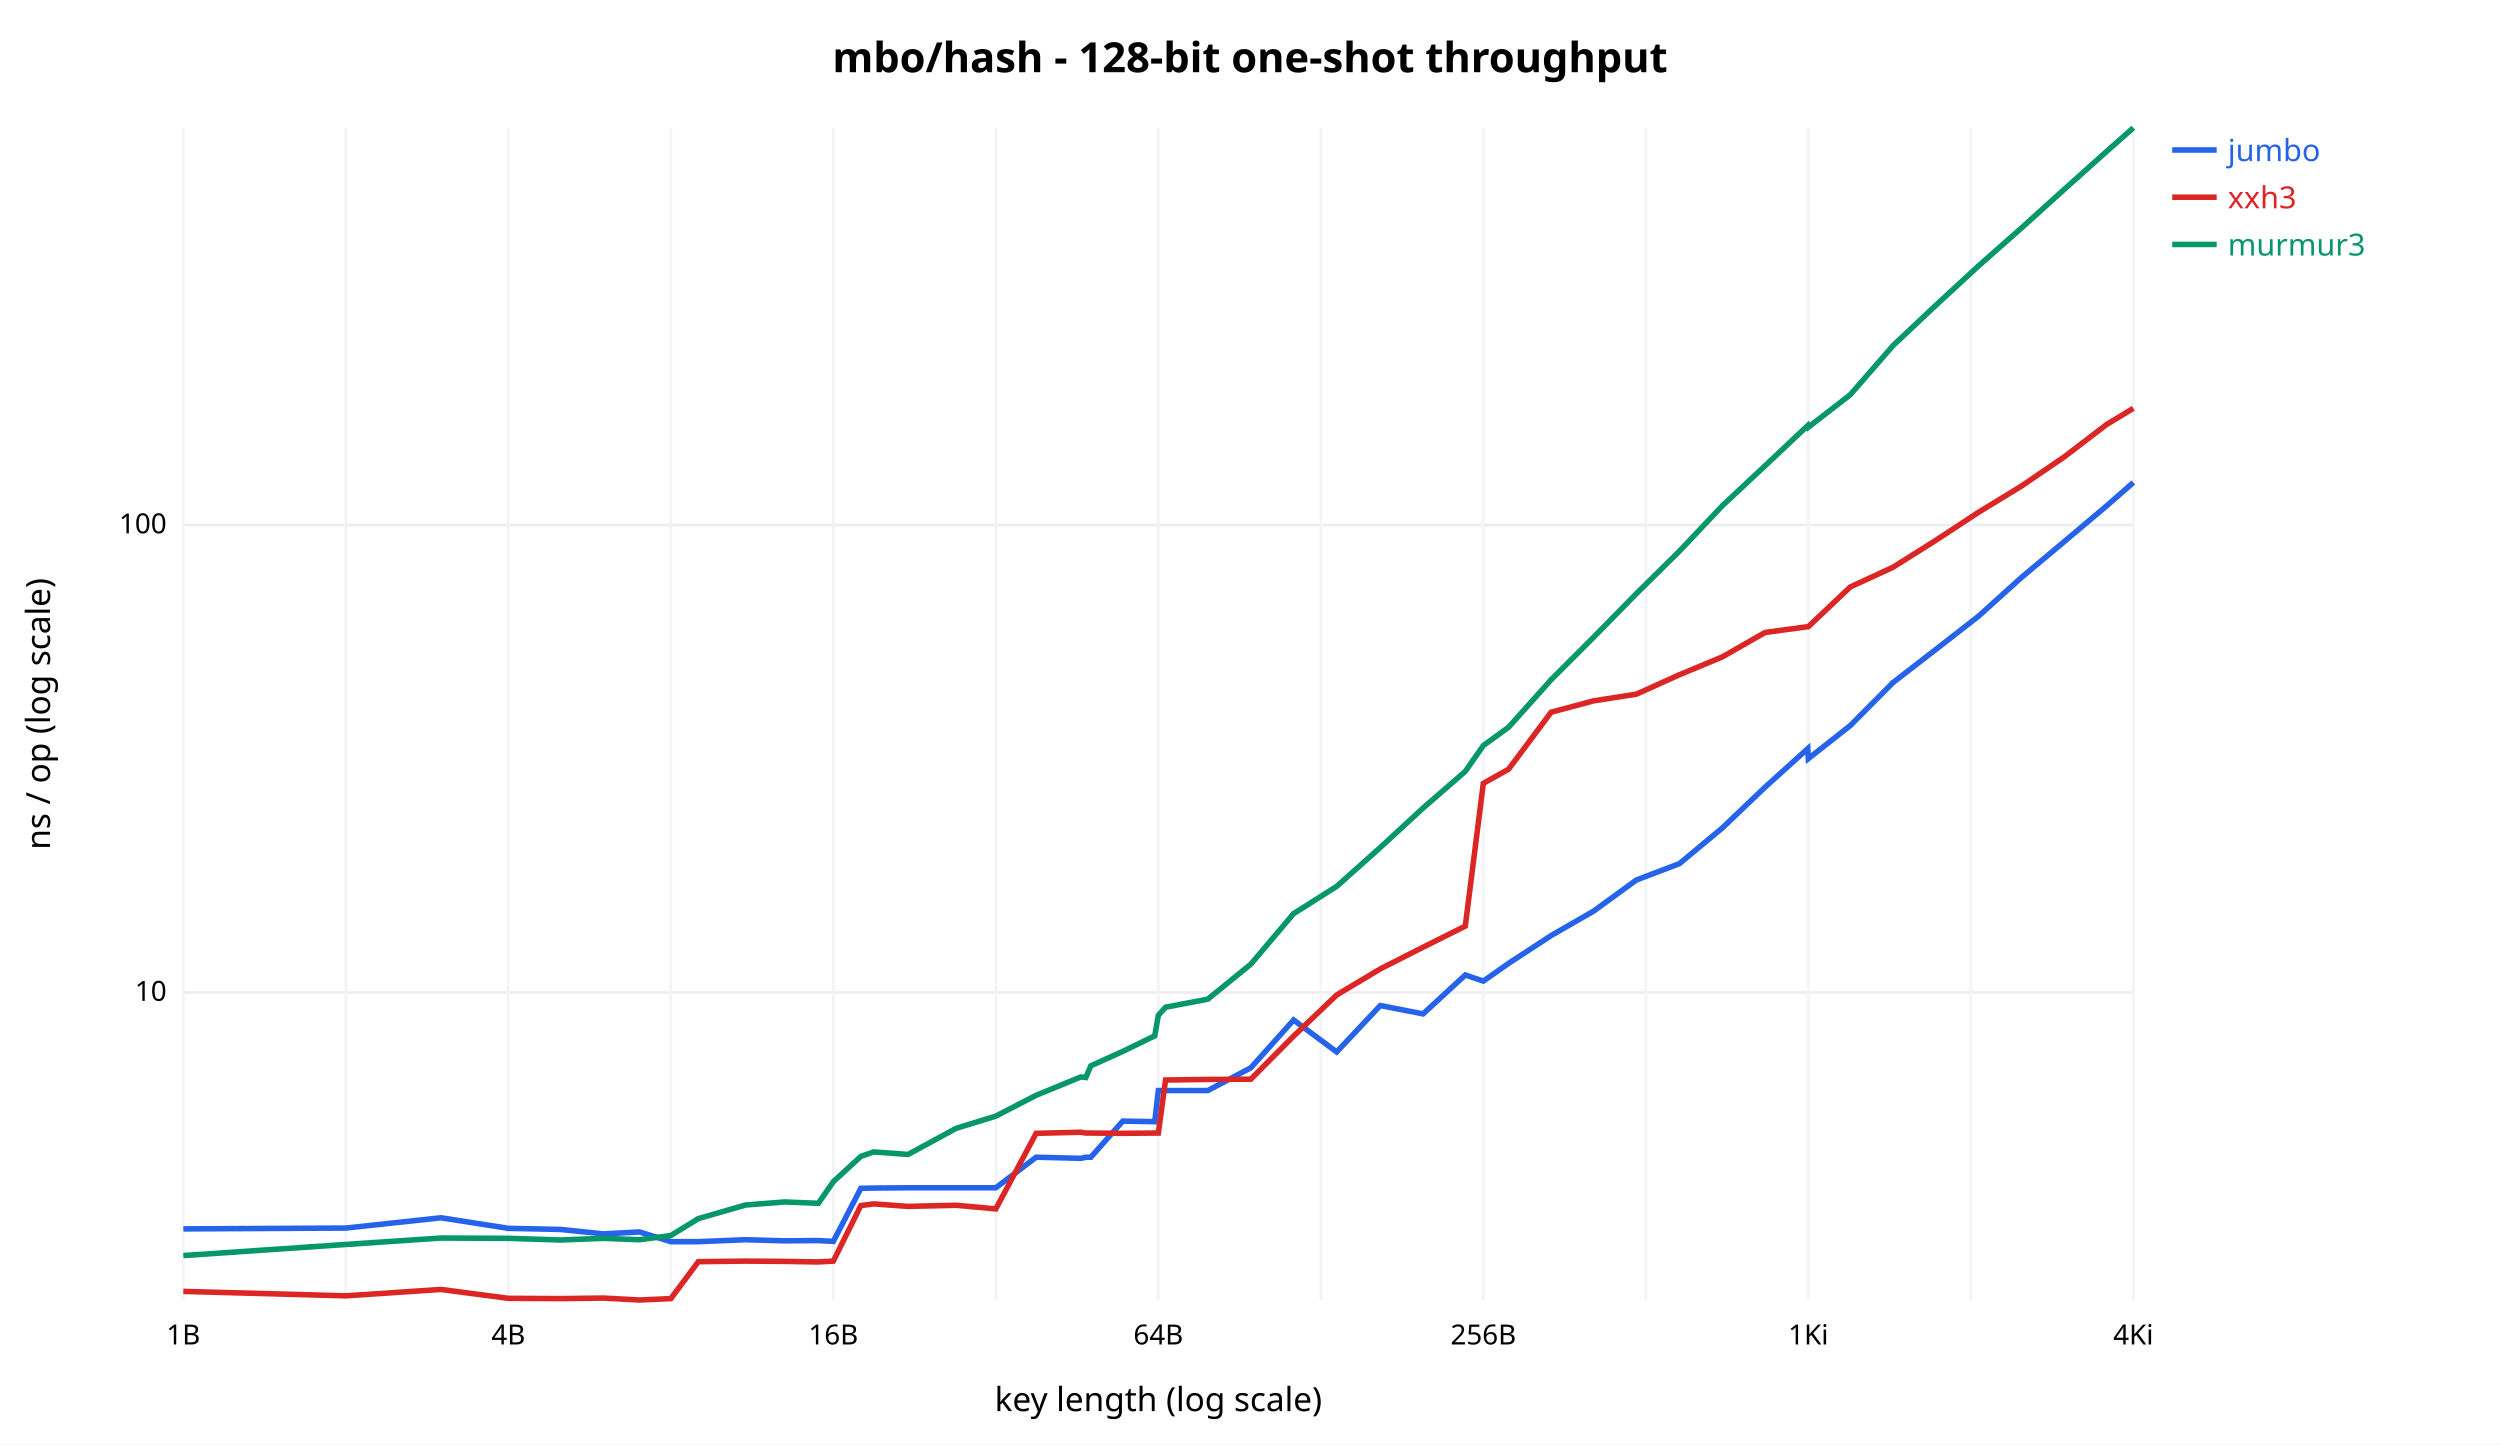
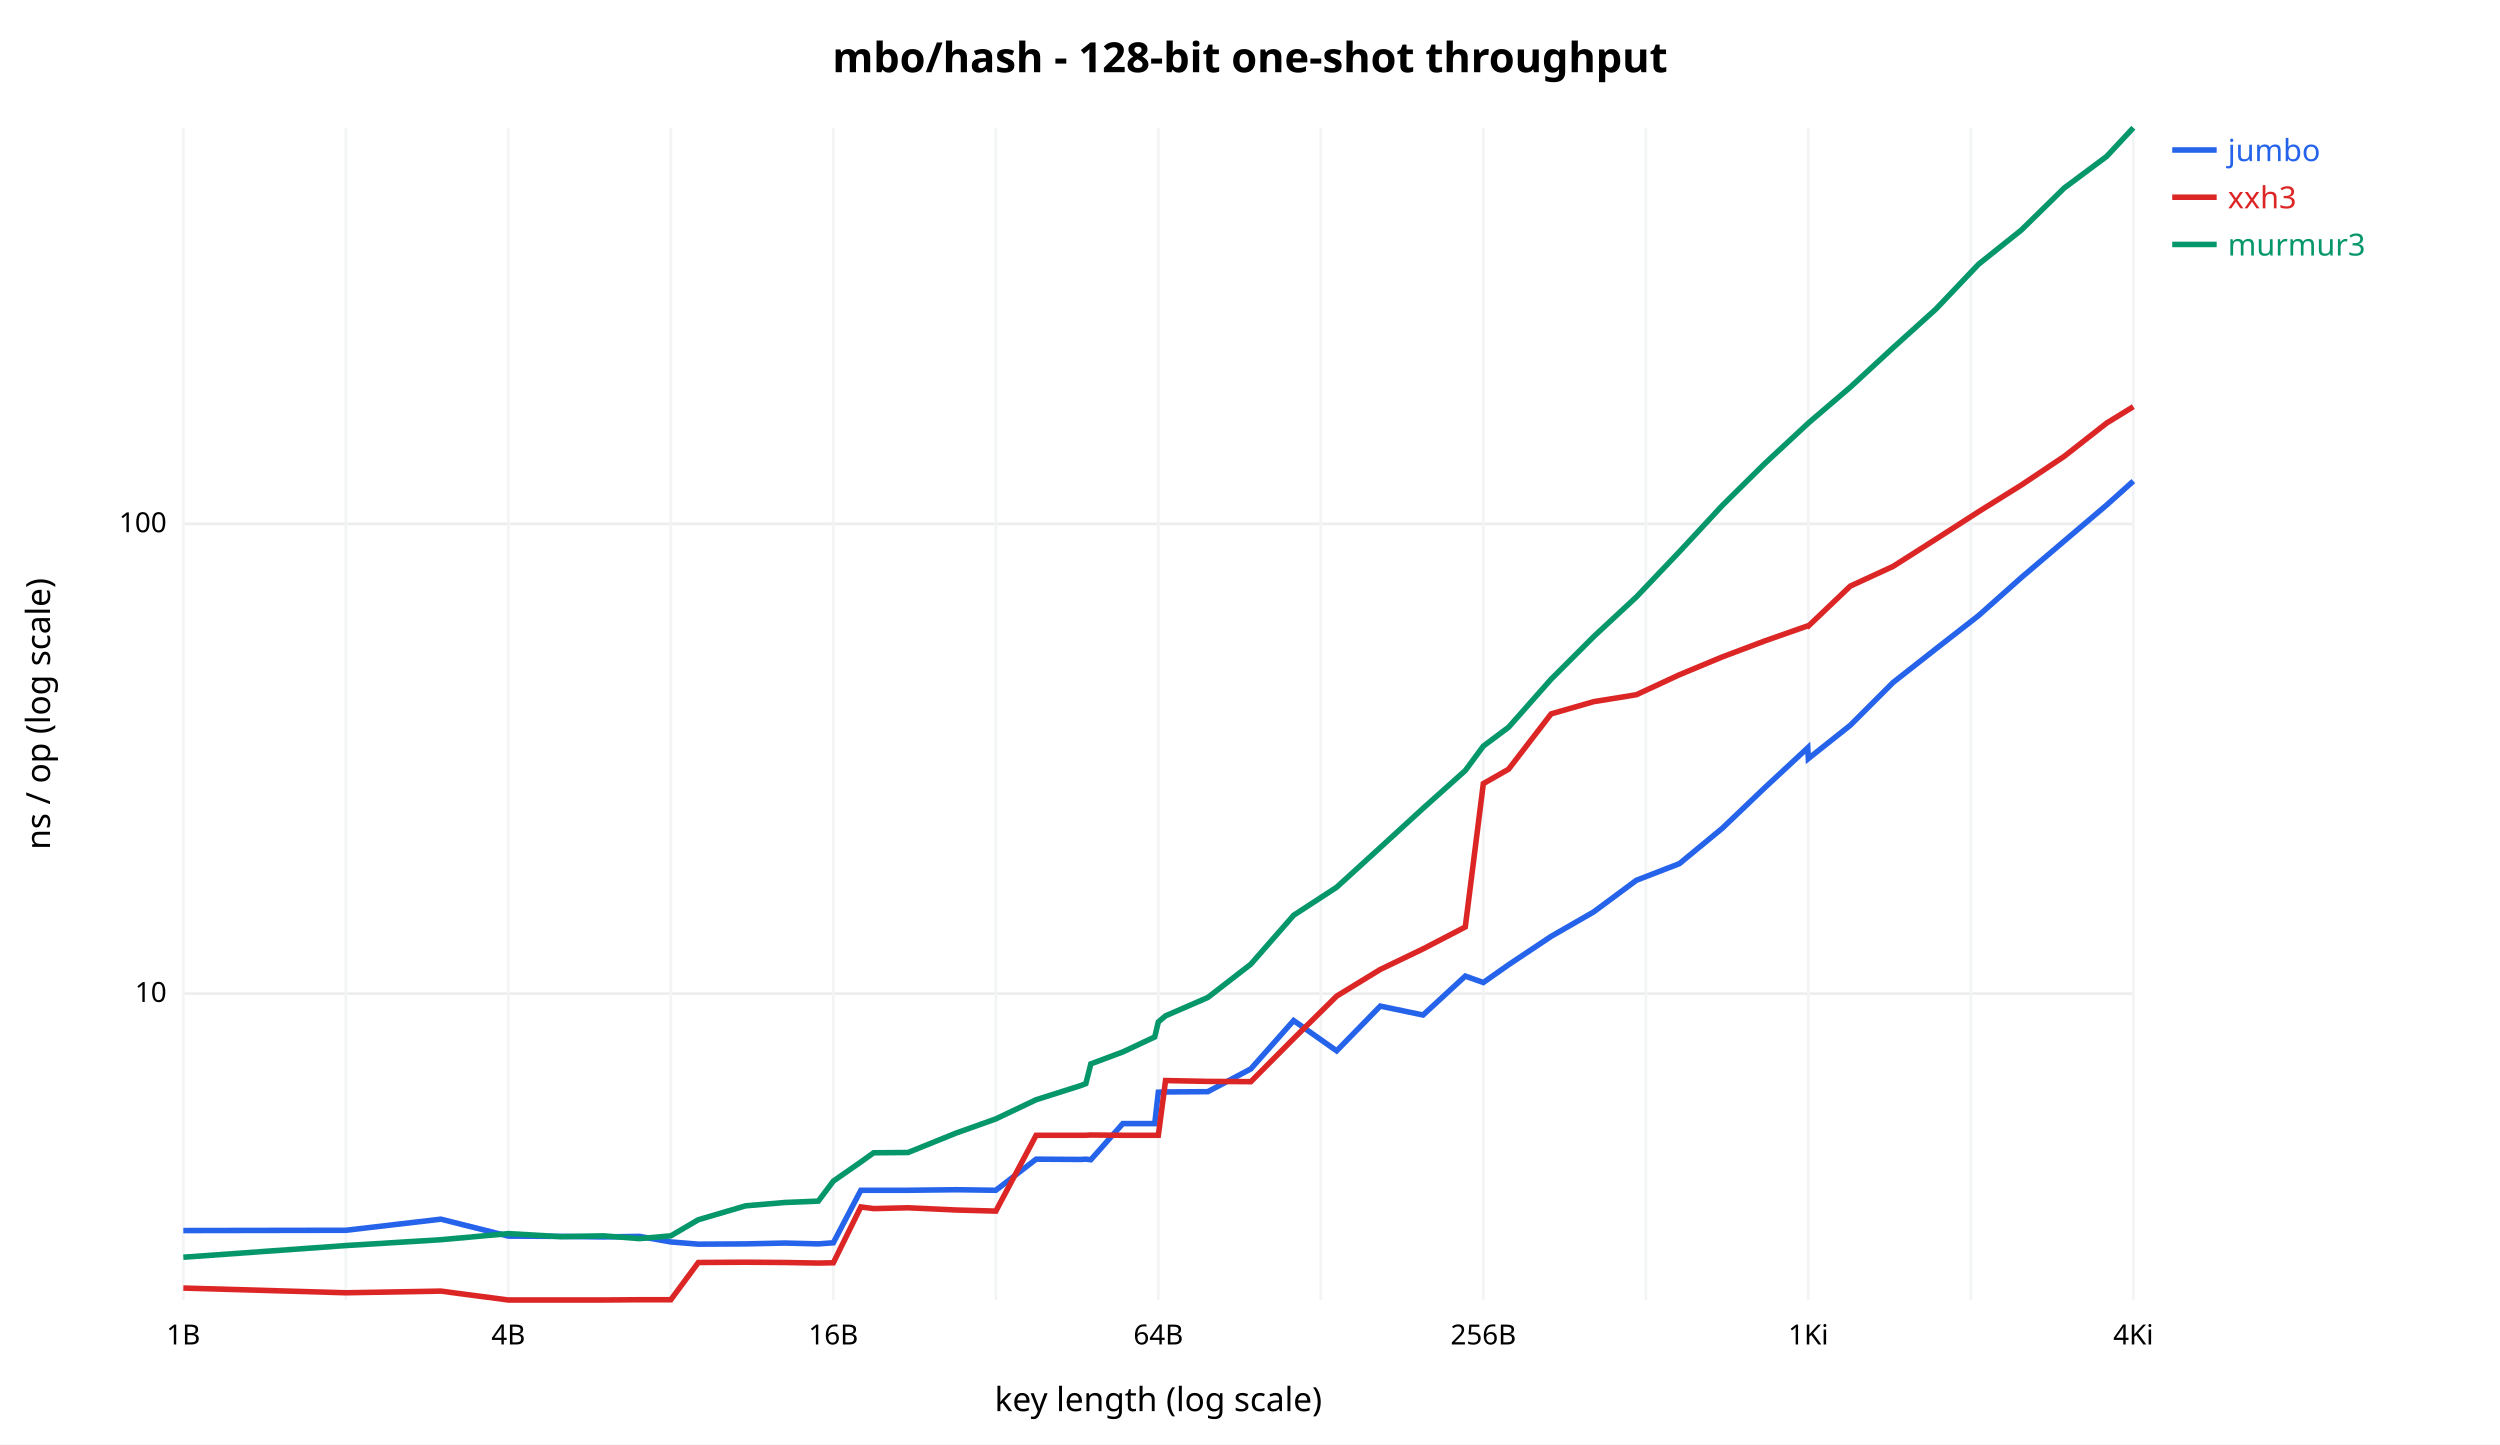
<svg xmlns="http://www.w3.org/2000/svg" width="900" height="520" font-family="sans-serif">
  <rect width="900" height="520" fill="white" />
  <text x="450" y="26" font-size="15" font-weight="bold" text-anchor="middle">mbo/hash - 128-bit one-shot throughput</text>
-   <line x1="66" y1="357.3" x2="768.0" y2="357.3" stroke="#eee" />
-   <text x="60" y="360.3" font-size="10" text-anchor="end">10</text>
-   <line x1="66" y1="189.0" x2="768.0" y2="189.0" stroke="#eee" />
-   <text x="60" y="192.0" font-size="10" text-anchor="end">100</text>
+   <line x1="66" y1="357.7" x2="768.0" y2="357.7" stroke="#eee" />
+   <text x="60" y="360.7" font-size="10" text-anchor="end">10</text>
+   <line x1="66" y1="188.6" x2="768.0" y2="188.6" stroke="#eee" />
+   <text x="60" y="191.6" font-size="10" text-anchor="end">100</text>
  <line x1="66.0" y1="46" x2="66.0" y2="468.0" stroke="#f3f4f6" />
  <text x="66.0" y="484.0" font-size="10" text-anchor="middle">1B</text>
  <line x1="124.5" y1="46" x2="124.5" y2="468.0" stroke="#f3f4f6" />
  <line x1="183.0" y1="46" x2="183.0" y2="468.0" stroke="#f3f4f6" />
  <text x="183.0" y="484.0" font-size="10" text-anchor="middle">4B</text>
  <line x1="241.5" y1="46" x2="241.5" y2="468.0" stroke="#f3f4f6" />
  <line x1="300.0" y1="46" x2="300.0" y2="468.0" stroke="#f3f4f6" />
  <text x="300.0" y="484.0" font-size="10" text-anchor="middle">16B</text>
  <line x1="358.5" y1="46" x2="358.5" y2="468.0" stroke="#f3f4f6" />
  <line x1="417.0" y1="46" x2="417.0" y2="468.0" stroke="#f3f4f6" />
  <text x="417.0" y="484.0" font-size="10" text-anchor="middle">64B</text>
  <line x1="475.5" y1="46" x2="475.5" y2="468.0" stroke="#f3f4f6" />
  <line x1="534.0" y1="46" x2="534.0" y2="468.0" stroke="#f3f4f6" />
  <text x="534.0" y="484.0" font-size="10" text-anchor="middle">256B</text>
  <line x1="592.5" y1="46" x2="592.5" y2="468.0" stroke="#f3f4f6" />
  <line x1="651.0" y1="46" x2="651.0" y2="468.0" stroke="#f3f4f6" />
  <text x="651.0" y="484.0" font-size="10" text-anchor="middle">1Ki</text>
  <line x1="709.5" y1="46" x2="709.5" y2="468.0" stroke="#f3f4f6" />
  <line x1="768.0" y1="46" x2="768.0" y2="468.0" stroke="#f3f4f6" />
  <text x="768.0" y="484.0" font-size="10" text-anchor="middle">4Ki</text>
  <text x="417" y="508" font-size="12" text-anchor="middle">key length (log scale)</text>
  <text x="18" y="257" font-size="12" transform="rotate(-90 18 257)" text-anchor="middle">ns / op (log scale)</text>
-   <polyline points="66.0,442.4 124.5,442.1 158.7,438.4 183.0,442.2 201.8,442.6 217.2,444.2 230.2,443.5 241.5,447.0 251.4,447.0 268.4,446.3 282.5,446.7 294.6,446.6 300.0,446.9 309.9,427.8 314.5,427.7 326.9,427.6 344.2,427.6 358.5,427.6 373.0,416.6 389.1,417.0 390.9,416.6 392.7,416.6 404.2,403.6 415.7,403.8 417.0,392.6 419.6,392.6 434.8,392.6 450.3,384.4 465.7,367.2 481.2,378.7 496.9,362.0 512.3,365.0 527.5,351.0 534.0,353.2 543.1,346.8 558.4,336.8 573.7,328.0 589.1,316.8 604.6,310.9 620.0,298.1 635.4,283.4 650.8,269.5 651.0,273.1 666.1,261.2 681.5,245.7 696.9,233.8 712.3,221.8 727.7,207.9 743.1,195.0 758.4,182.1 768.0,173.7" fill="none" stroke="#2563eb" stroke-width="2" />
+   <polyline points="66.0,443.0 124.5,442.9 158.7,438.9 183.0,445.0 201.8,445.1 217.2,445.3 230.2,445.1 241.5,447.1 251.4,447.9 268.4,447.8 282.5,447.5 294.6,447.8 300.0,447.4 309.9,428.5 314.5,428.5 326.9,428.5 344.2,428.3 358.5,428.5 373.0,417.3 389.1,417.4 390.9,417.3 392.7,417.5 404.2,404.5 415.7,404.5 417.0,393.2 419.6,393.1 434.8,393.0 450.3,384.8 465.7,367.4 481.2,378.3 496.9,362.2 512.3,365.4 527.5,351.4 534.0,353.7 543.1,347.3 558.4,337.1 573.7,328.3 589.1,316.9 604.6,310.9 620.0,298.2 635.4,283.5 650.8,269.2 651.0,273.1 666.1,261.1 681.5,245.7 696.9,233.6 712.3,221.6 727.7,207.9 743.1,194.8 758.4,181.8 768.0,173.2" fill="none" stroke="#2563eb" stroke-width="2" />
  <line x1="782.0" y1="54.0" x2="798.0" y2="54.0" stroke="#2563eb" stroke-width="2" />
  <text x="802.0" y="58.0" font-size="11" fill="#2563eb">jumbo</text>
-   <polyline points="66.0,464.9 124.5,466.5 158.7,464.2 183.0,467.4 201.8,467.5 217.2,467.3 230.2,468.0 241.5,467.5 251.4,454.2 268.4,454.0 282.5,454.1 294.6,454.3 300.0,454.0 309.9,434.0 314.5,433.4 326.9,434.3 344.2,433.9 358.5,435.2 373.0,408.0 389.1,407.6 390.9,407.9 392.7,407.9 404.2,408.0 415.7,407.9 417.0,407.9 419.6,388.8 434.8,388.6 450.3,388.5 465.7,373.0 481.2,358.2 496.9,348.8 512.3,341.0 527.5,333.4 534.0,282.0 543.1,276.9 558.4,256.4 573.7,252.3 589.1,249.9 604.6,242.9 620.0,236.5 635.4,227.7 650.8,225.6 651.0,225.6 666.1,211.3 681.5,204.2 696.9,194.5 712.3,184.4 727.7,175.0 743.1,164.5 758.4,152.8 768.0,147.0" fill="none" stroke="#dc2626" stroke-width="2" />
+   <polyline points="66.0,463.7 124.5,465.4 158.7,464.8 183.0,468.0 201.8,468.0 217.2,468.0 230.2,467.9 241.5,467.9 251.4,454.5 268.4,454.4 282.5,454.5 294.6,454.7 300.0,454.6 309.9,434.5 314.5,435.1 326.9,434.8 344.2,435.6 358.5,436.0 373.0,408.7 389.1,408.7 390.9,408.7 392.7,408.6 404.2,408.7 415.7,408.7 417.0,408.7 419.6,389.0 434.8,389.3 450.3,389.4 465.7,373.9 481.2,358.6 496.9,349.0 512.3,341.6 527.5,333.7 534.0,282.1 543.1,276.9 558.4,257.0 573.7,252.6 589.1,250.1 604.6,242.9 620.0,236.5 635.4,230.7 650.8,225.3 651.0,225.4 666.1,211.0 681.5,203.9 696.9,194.1 712.3,184.2 727.7,174.6 743.1,164.3 758.4,152.3 768.0,146.4" fill="none" stroke="#dc2626" stroke-width="2" />
  <line x1="782.0" y1="71.0" x2="798.0" y2="71.0" stroke="#dc2626" stroke-width="2" />
  <text x="802.0" y="75.0" font-size="11" fill="#dc2626">xxh3</text>
-   <polyline points="66.0,452.0 124.5,448.0 158.7,445.7 183.0,445.8 201.8,446.4 217.2,445.8 230.2,446.3 241.5,444.8 251.4,438.7 268.4,433.8 282.5,432.7 294.6,433.2 300.0,425.4 309.9,416.3 314.5,414.7 326.9,415.6 344.2,406.2 358.5,401.8 373.0,394.3 389.1,387.7 390.9,387.9 392.7,383.7 404.2,378.5 415.7,372.9 417.0,365.5 419.6,362.6 434.8,359.7 450.3,347.1 465.7,328.9 481.2,319.1 496.9,305.1 512.3,290.9 527.5,277.7 534.0,268.4 543.1,261.8 558.4,244.7 573.7,229.4 589.1,213.7 604.6,198.4 620.0,182.1 635.4,167.7 650.8,153.2 651.0,153.8 666.1,142.1 681.5,124.4 696.9,109.9 712.3,95.7 727.7,82.1 743.1,68.2 758.4,54.5 768.0,46.0" fill="none" stroke="#059669" stroke-width="2" />
+   <polyline points="66.0,452.6 124.5,448.4 158.7,446.3 183.0,444.1 201.8,445.2 217.2,444.9 230.2,445.9 241.5,444.9 251.4,439.1 268.4,434.1 282.5,432.9 294.6,432.4 300.0,425.2 309.9,418.3 314.5,415.0 326.9,414.9 344.2,407.9 358.5,402.8 373.0,395.9 389.1,390.8 390.9,390.1 392.7,383.0 404.2,378.7 415.7,373.3 417.0,367.9 419.6,365.7 434.8,359.1 450.3,347.1 465.7,329.5 481.2,319.4 496.9,305.1 512.3,291.0 527.5,277.4 534.0,268.6 543.1,261.8 558.4,244.5 573.7,229.2 589.1,214.9 604.6,198.6 620.0,182.0 635.4,166.8 650.8,152.5 651.0,152.3 666.1,139.4 681.5,125.2 696.9,111.3 712.3,95.1 727.7,82.8 743.1,67.7 758.4,56.3 768.0,46.0" fill="none" stroke="#059669" stroke-width="2" />
  <line x1="782.0" y1="88.0" x2="798.0" y2="88.0" stroke="#059669" stroke-width="2" />
  <text x="802.0" y="92.0" font-size="11" fill="#059669">murmur3</text>
</svg>
